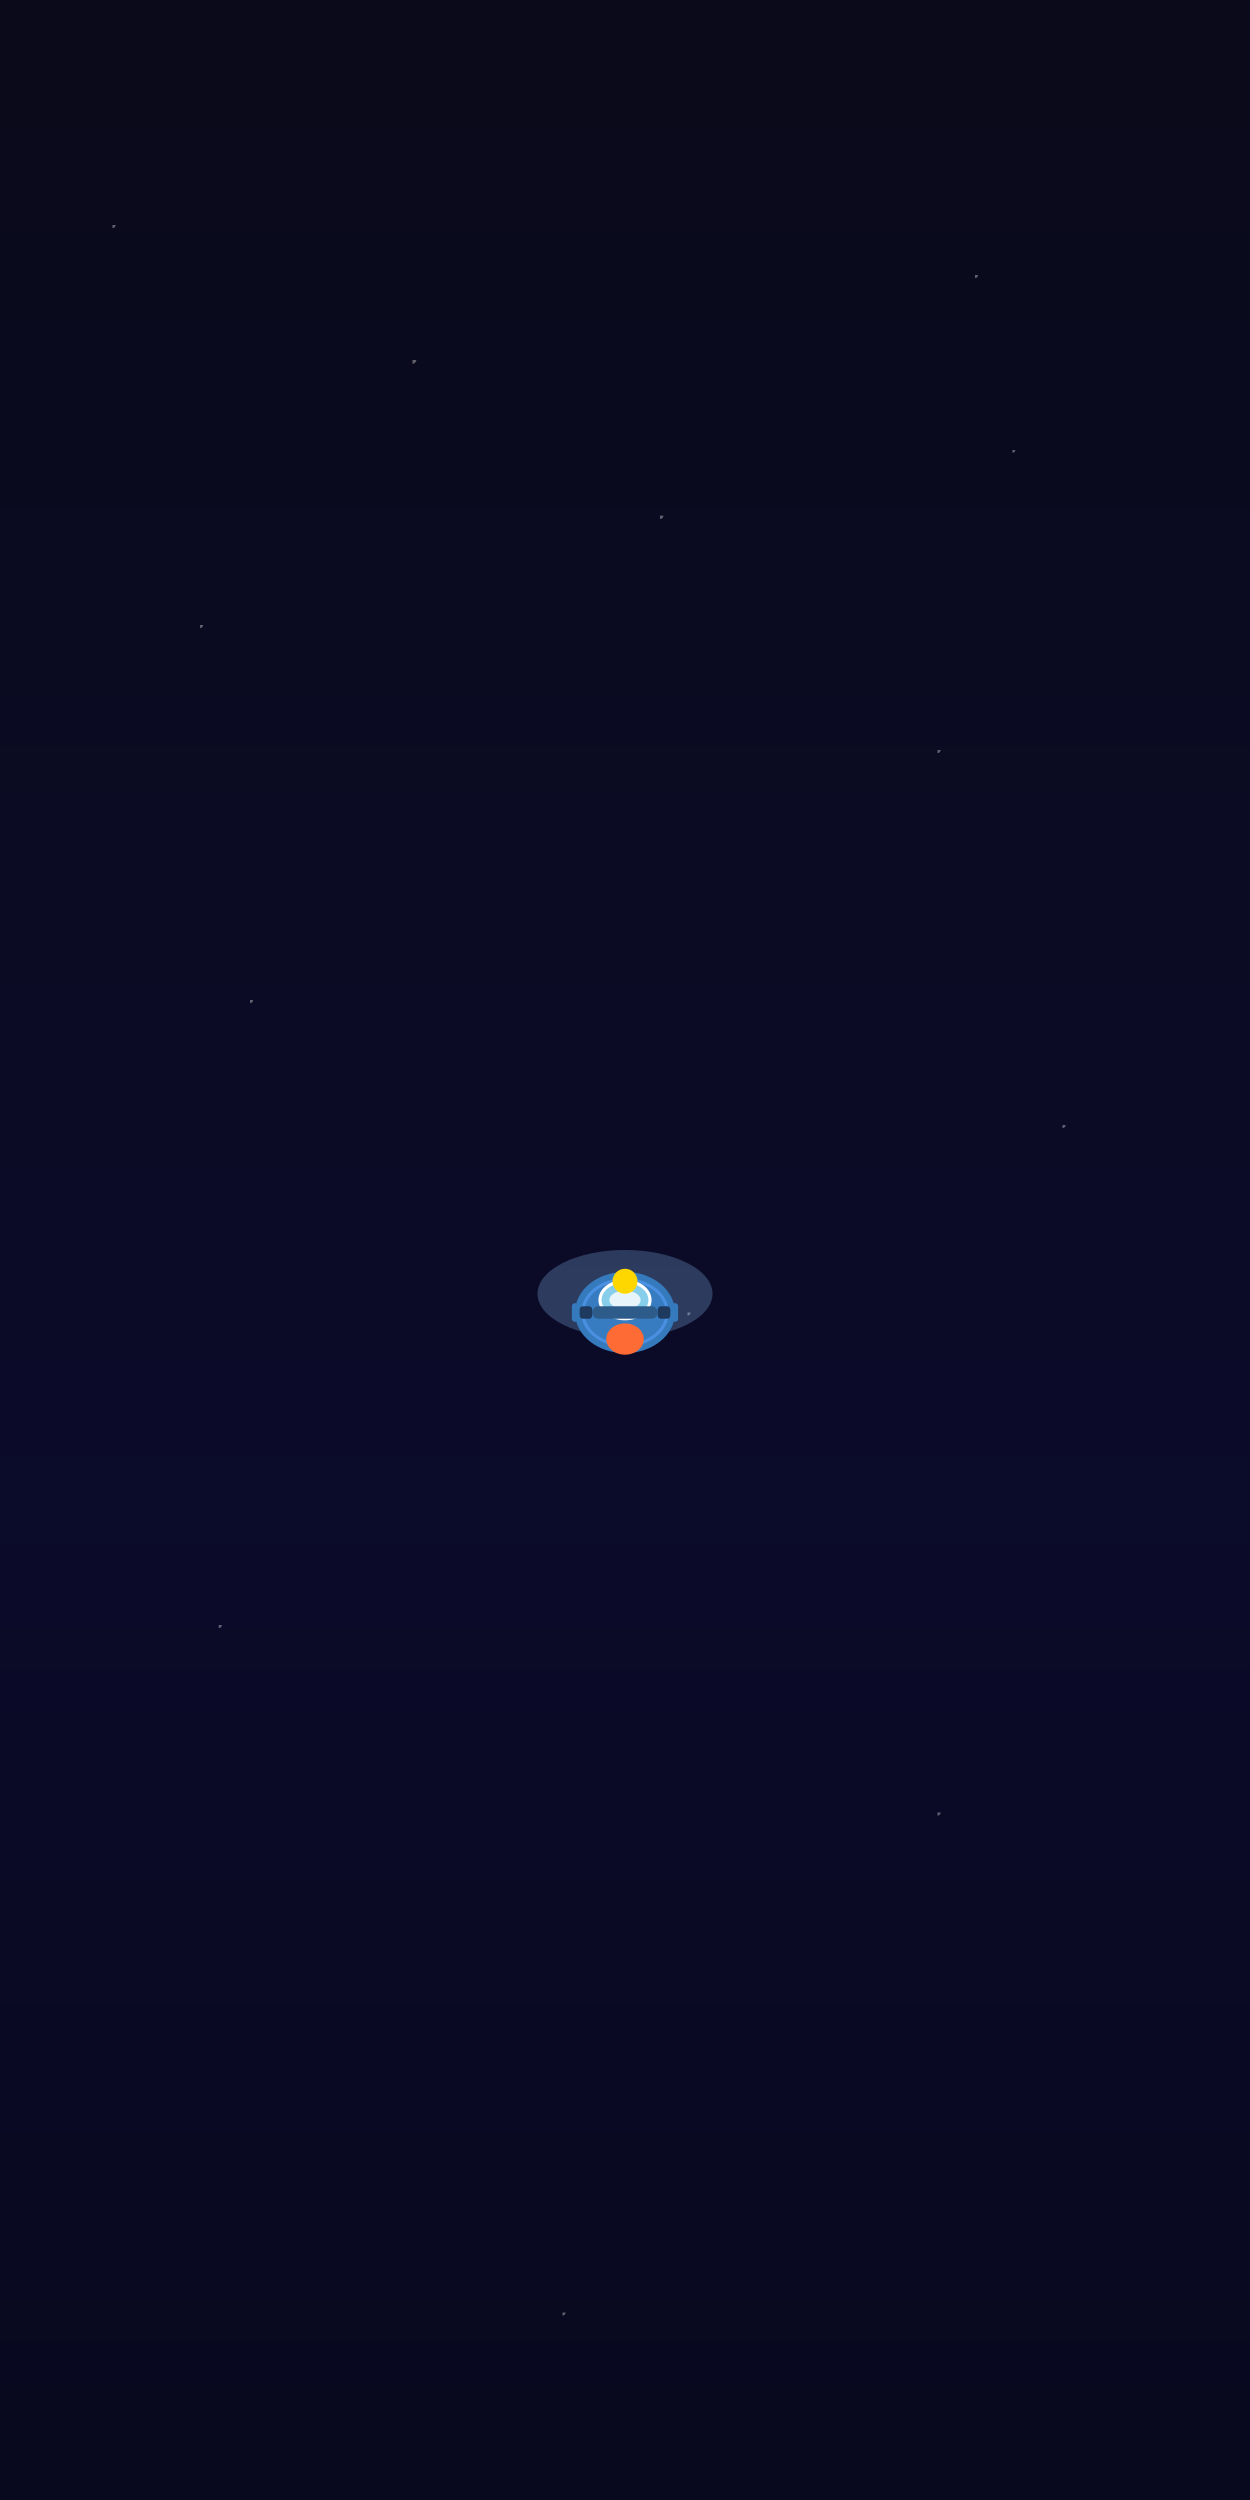
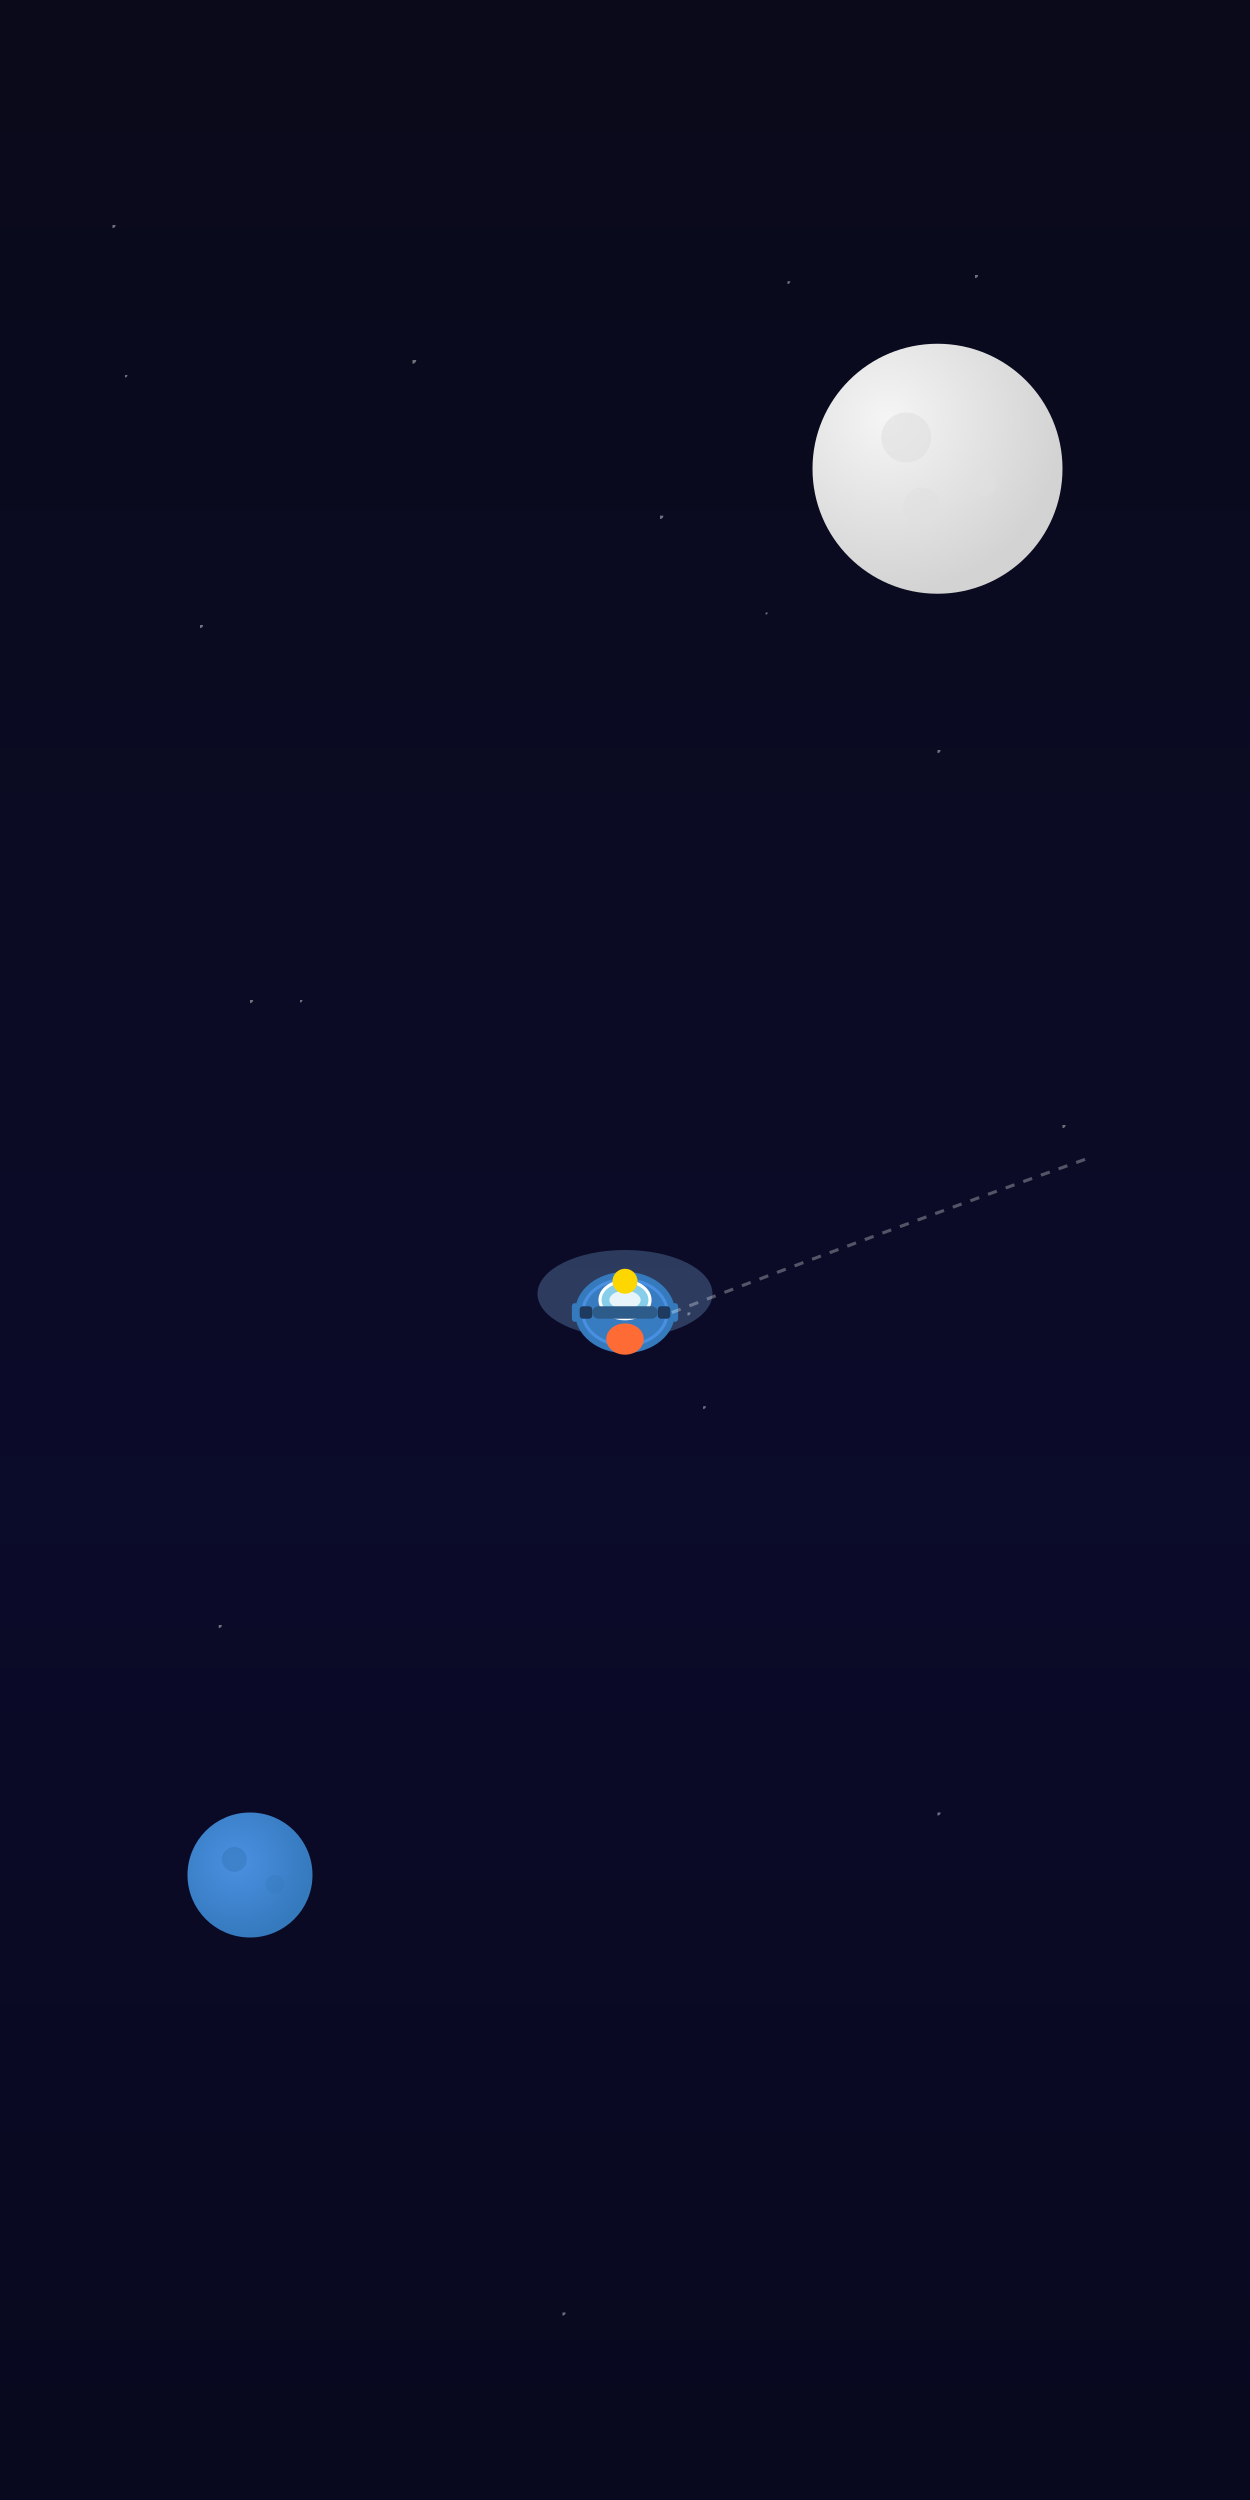
<svg xmlns="http://www.w3.org/2000/svg" width="400" height="800" viewBox="0 0 400 800">
  <defs>
    <linearGradient id="bg" x1="0" y1="0" x2="0" y2="1">
      <stop offset="0%" stop-color="#0A0A1A" />
      <stop offset="60%" stop-color="#0B0B2A" />
      <stop offset="100%" stop-color="#08081E" />
    </linearGradient>
+     <radialGradient id="moon" cx="30%" cy="30%" r="70%">
+       <stop offset="0%" stop-color="#F5F5F5" />
+       <stop offset="100%" stop-color="#D3D3D3" />
+     </radialGradient>
+     <radialGradient id="planet" cx="40%" cy="40%" r="60%">
+       <stop offset="0%" stop-color="#4A90E2" />
+       <stop offset="100%" stop-color="#357ABD" />
+     </radialGradient>
    <symbol id="star">
      <circle r="1" fill="#FFFFFF" opacity="0.7" />
    </symbol>
  </defs>
  <rect width="400" height="800" fill="url(#bg)" />
-   <g opacity="0.5">
+   <g opacity="0.6">
    <use href="#star" x="36" y="72" />
    <use href="#star" x="110" y="96" transform="scale(1.2)" />
    <use href="#star" x="312" y="88" />
    <use href="#star" x="360" y="160" transform="scale(0.9)" />
    <use href="#star" x="64" y="200" />
    <use href="#star" x="192" y="150" transform="scale(1.1)" />
    <use href="#star" x="300" y="240" />
    <use href="#star" x="80" y="320" />
    <use href="#star" x="340" y="360" />
    <use href="#star" x="220" y="420" />
    <use href="#star" x="70" y="520" />
    <use href="#star" x="300" y="580" />
    <use href="#star" x="180" y="740" />
+     <use href="#star" x="50" y="150" transform="scale(0.8)" />
+     <use href="#star" x="280" y="100" transform="scale(0.9)" />
+     <use href="#star" x="350" y="280" transform="scale(0.7)" />
+     <use href="#star" x="120" y="400" transform="scale(0.8)" />
+     <use href="#star" x="250" y="500" transform="scale(0.9)" />
  </g>
-   <g transform="translate(200,420)">
+   <g transform="translate(300, 150)">
+     <circle cx="0" cy="0" r="40" fill="url(#moon)" />
+     <circle cx="-10" cy="-10" r="8" fill="#E0E0E0" opacity="0.6" />
+     <circle cx="15" cy="5" r="4" fill="#E0E0E0" opacity="0.4" />
+     <circle cx="-5" cy="12" r="6" fill="#E0E0E0" opacity="0.5" />
+   </g>
+   <g transform="translate(80, 600)">
+     <circle cx="0" cy="0" r="20" fill="url(#planet)" />
+     <circle cx="-5" cy="-5" r="4" fill="#357ABD" opacity="0.6" />
+     <circle cx="8" cy="3" r="3" fill="#357ABD" opacity="0.4" />
+   </g>
+   <g transform="translate(200, 420)">
    <g>
      <ellipse cx="0" cy="-6" rx="28" ry="14" fill="#8FCBFF" opacity="0.25" />
      <ellipse cx="0" cy="0" rx="15" ry="12" fill="#4A90E2" stroke="#357ABD" stroke-width="2" />
      <ellipse cx="0" cy="0" rx="13" ry="10" fill="#357ABD" opacity="0.9" />
      <ellipse cx="0" cy="-4" rx="8" ry="6" fill="#87CEEB" stroke="#FFFFFF" stroke-width="1" />
      <ellipse cx="0" cy="-4" rx="5" ry="3" fill="#FFFFFF" opacity="0.8" />
      <rect x="-10.5" y="-2" width="21" height="4" fill="#2E5C8A" rx="2" />
      <rect x="-14.5" y="-2" width="4" height="4" fill="#1E3A5F" rx="1" />
      <rect x="10.5" y="-2" width="4" height="4" fill="#1E3A5F" rx="1" />
      <ellipse cx="0" cy="8.5" rx="6" ry="5" fill="#FF6B35" />
      <ellipse cx="0" cy="8.5" rx="4" ry="3" fill="#FF6B35" opacity="0.9" />
      <rect x="-17" y="-3" width="2" height="6" fill="#357ABD" rx="1" />
      <rect x="15" y="-3" width="2" height="6" fill="#357ABD" rx="1" />
      <ellipse cx="0" cy="-10" rx="4" ry="4" fill="#FFD700" />
+       <path d="M 15,0 Q 80,-25 150,-50" fill="none" stroke="#FFFFFF" stroke-width="1" stroke-dasharray="3,3" opacity="0.3" />
    </g>
  </g>
</svg>
